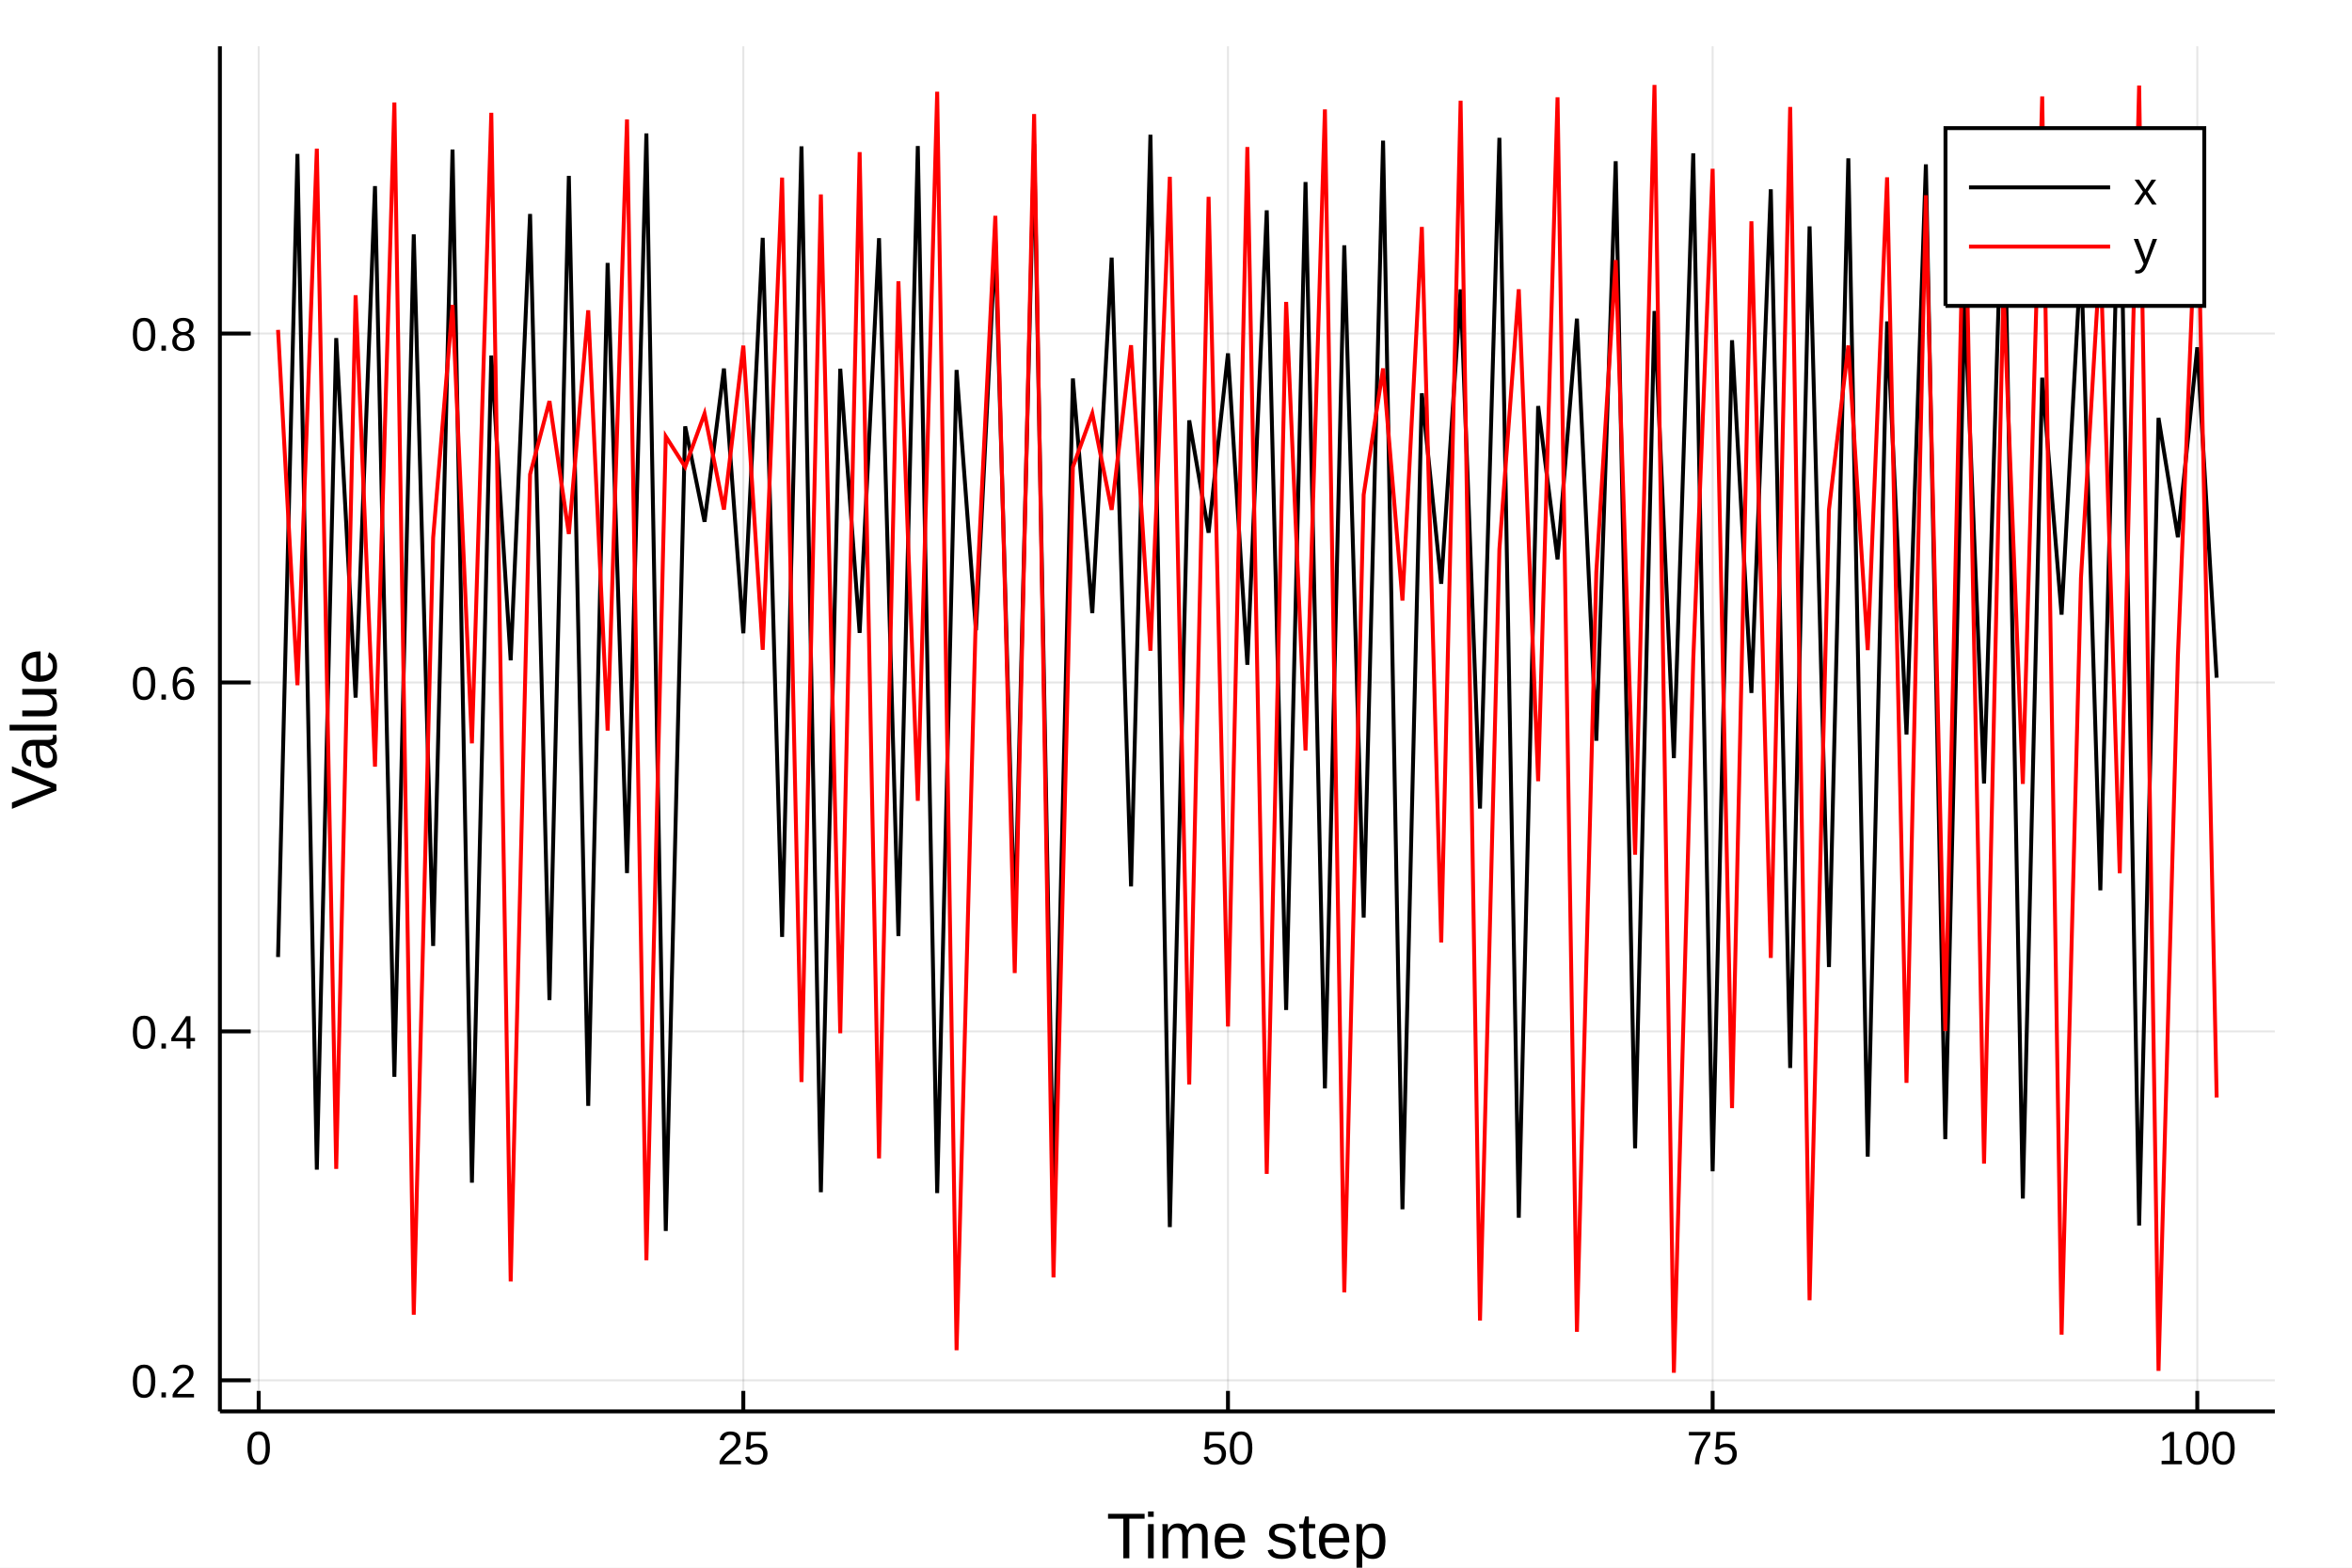
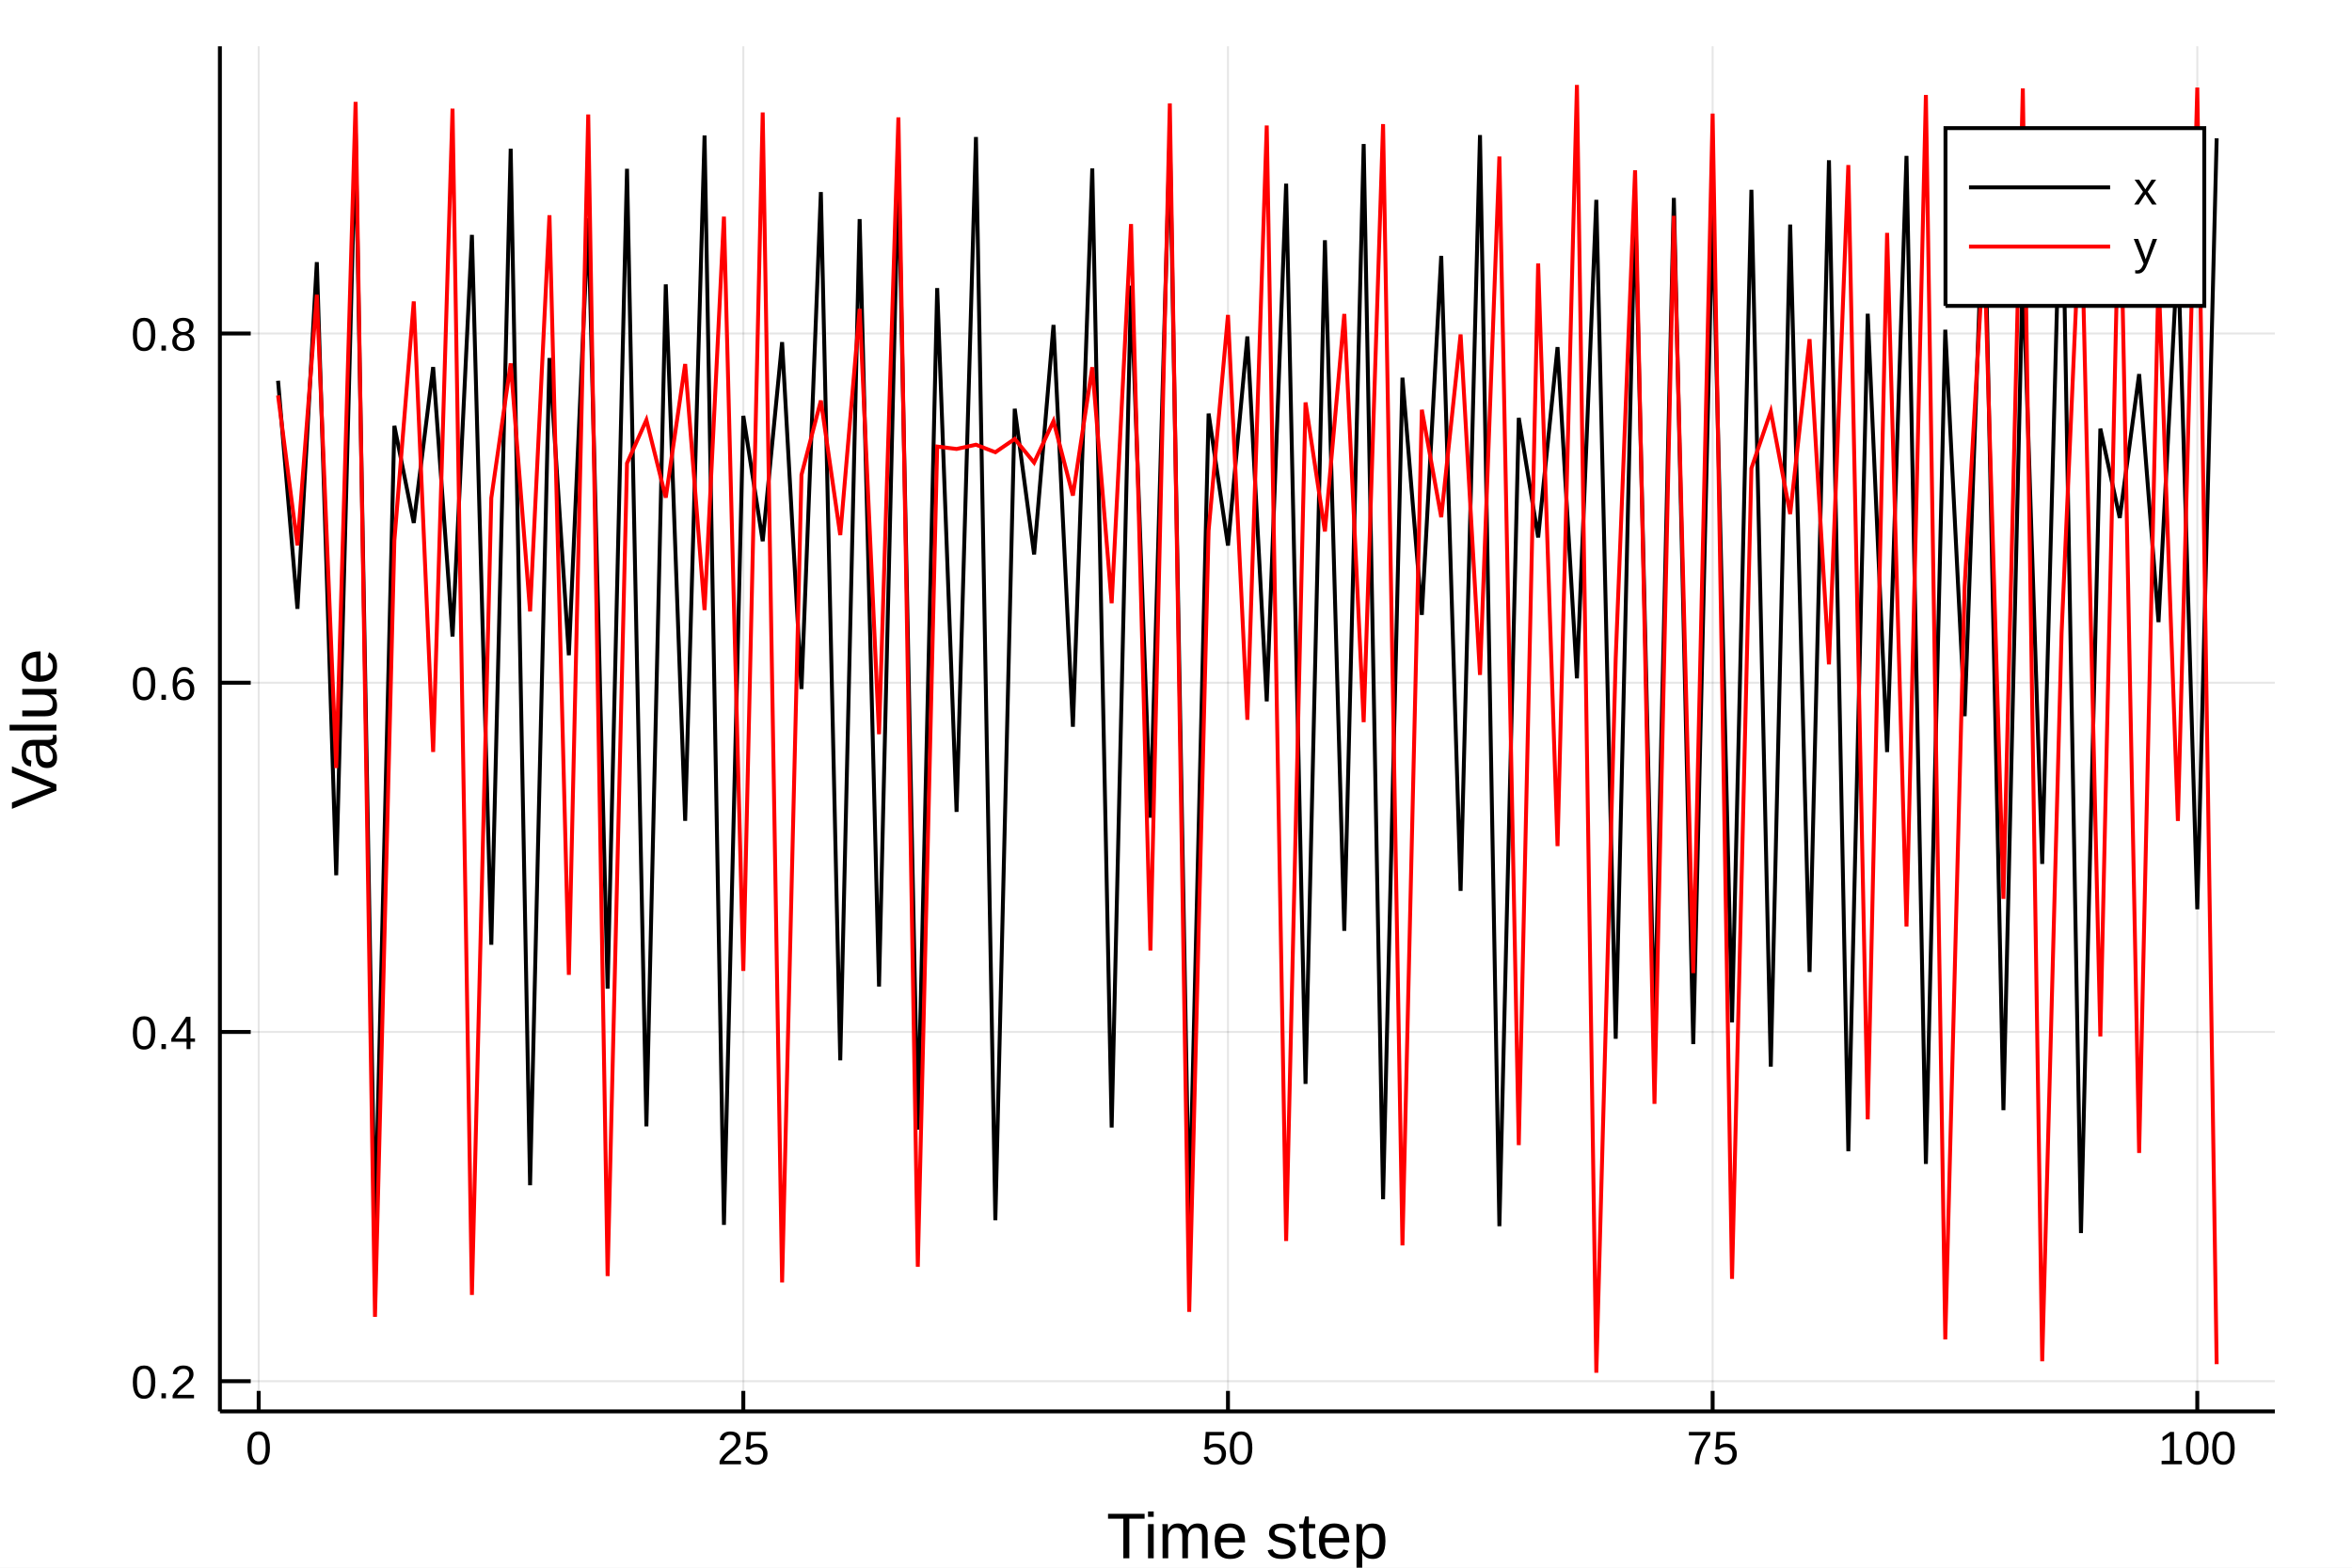
<svg xmlns="http://www.w3.org/2000/svg" width="600" height="400" viewBox="0 0 2400 1600">
  <defs>
-     <clipPath id="clip3000">
+     <clipPath id="clip0400">
      <rect x="0" y="0" width="2400" height="1600" />
    </clipPath>
  </defs>
-   <path clip-path="url(#clip3000)" d=" M0 1600 L2400 1600 L2400 0 L0 0  Z   " fill="#ffffff" fill-rule="evenodd" fill-opacity="1" />
+   <path clip-path="url(#clip0400)" d=" M0 1600 L2400 1600 L2400 0 L0 0  Z   " fill="#ffffff" fill-rule="evenodd" fill-opacity="1" />
  <defs>
-     <clipPath id="clip3001">
+     <clipPath id="clip0401">
      <rect x="480" y="0" width="1681" height="1600" />
    </clipPath>
  </defs>
-   <path clip-path="url(#clip3000)" d=" M224.386 1440.48 L2321.26 1440.48 L2321.26 47.244 L224.386 47.244  Z   " fill="#ffffff" fill-rule="evenodd" fill-opacity="1" />
+   <path clip-path="url(#clip0400)" d=" M224.386 1440.48 L2321.26 1440.48 L2321.26 47.244 L224.386 47.244  Z   " fill="#ffffff" fill-rule="evenodd" fill-opacity="1" />
  <defs>
-     <clipPath id="clip3002">
+     <clipPath id="clip0402">
      <rect x="224" y="47" width="2098" height="1394" />
    </clipPath>
  </defs>
-   <polyline clip-path="url(#clip3002)" style="stroke:#000000; stroke-width:2; stroke-opacity:0.1; fill:none" points="   263.95,1440.48 263.95,47.244    " />
-   <polyline clip-path="url(#clip3002)" style="stroke:#000000; stroke-width:2; stroke-opacity:0.1; fill:none" points="   758.495,1440.48 758.495,47.244    " />
-   <polyline clip-path="url(#clip3002)" style="stroke:#000000; stroke-width:2; stroke-opacity:0.1; fill:none" points="   1253.04,1440.48 1253.04,47.244    " />
-   <polyline clip-path="url(#clip3002)" style="stroke:#000000; stroke-width:2; stroke-opacity:0.1; fill:none" points="   1747.59,1440.48 1747.59,47.244    " />
-   <polyline clip-path="url(#clip3002)" style="stroke:#000000; stroke-width:2; stroke-opacity:0.1; fill:none" points="   2242.13,1440.48 2242.13,47.244    " />
-   <polyline clip-path="url(#clip3002)" style="stroke:#000000; stroke-width:2; stroke-opacity:0.1; fill:none" points="   224.386,1408.76 2321.26,1408.76    " />
-   <polyline clip-path="url(#clip3002)" style="stroke:#000000; stroke-width:2; stroke-opacity:0.1; fill:none" points="   224.386,1052.64 2321.26,1052.64    " />
-   <polyline clip-path="url(#clip3002)" style="stroke:#000000; stroke-width:2; stroke-opacity:0.1; fill:none" points="   224.386,696.521 2321.26,696.521    " />
-   <polyline clip-path="url(#clip3002)" style="stroke:#000000; stroke-width:2; stroke-opacity:0.1; fill:none" points="   224.386,340.401 2321.26,340.401    " />
-   <polyline clip-path="url(#clip3000)" style="stroke:#000000; stroke-width:4; stroke-opacity:1; fill:none" points="   224.386,1440.48 2321.26,1440.48    " />
-   <polyline clip-path="url(#clip3000)" style="stroke:#000000; stroke-width:4; stroke-opacity:1; fill:none" points="   224.386,1440.48 224.386,47.244    " />
-   <polyline clip-path="url(#clip3000)" style="stroke:#000000; stroke-width:4; stroke-opacity:1; fill:none" points="   263.95,1440.48 263.95,1419.58    " />
-   <polyline clip-path="url(#clip3000)" style="stroke:#000000; stroke-width:4; stroke-opacity:1; fill:none" points="   758.495,1440.48 758.495,1419.58    " />
-   <polyline clip-path="url(#clip3000)" style="stroke:#000000; stroke-width:4; stroke-opacity:1; fill:none" points="   1253.04,1440.48 1253.04,1419.58    " />
-   <polyline clip-path="url(#clip3000)" style="stroke:#000000; stroke-width:4; stroke-opacity:1; fill:none" points="   1747.59,1440.48 1747.59,1419.58    " />
-   <polyline clip-path="url(#clip3000)" style="stroke:#000000; stroke-width:4; stroke-opacity:1; fill:none" points="   2242.13,1440.48 2242.13,1419.58    " />
-   <polyline clip-path="url(#clip3000)" style="stroke:#000000; stroke-width:4; stroke-opacity:1; fill:none" points="   224.386,1408.76 255.839,1408.76    " />
-   <polyline clip-path="url(#clip3000)" style="stroke:#000000; stroke-width:4; stroke-opacity:1; fill:none" points="   224.386,1052.64 255.839,1052.64    " />
-   <polyline clip-path="url(#clip3000)" style="stroke:#000000; stroke-width:4; stroke-opacity:1; fill:none" points="   224.386,696.521 255.839,696.521    " />
-   <polyline clip-path="url(#clip3000)" style="stroke:#000000; stroke-width:4; stroke-opacity:1; fill:none" points="   224.386,340.401 255.839,340.401    " />
-   <g clip-path="url(#clip3000)">
+   <polyline clip-path="url(#clip0402)" style="stroke:#000000; stroke-width:2; stroke-opacity:0.1; fill:none" points="   263.95,1440.48 263.95,47.244    " />
+   <polyline clip-path="url(#clip0402)" style="stroke:#000000; stroke-width:2; stroke-opacity:0.1; fill:none" points="   758.495,1440.48 758.495,47.244    " />
+   <polyline clip-path="url(#clip0402)" style="stroke:#000000; stroke-width:2; stroke-opacity:0.1; fill:none" points="   1253.04,1440.48 1253.04,47.244    " />
+   <polyline clip-path="url(#clip0402)" style="stroke:#000000; stroke-width:2; stroke-opacity:0.1; fill:none" points="   1747.59,1440.48 1747.59,47.244    " />
+   <polyline clip-path="url(#clip0402)" style="stroke:#000000; stroke-width:2; stroke-opacity:0.1; fill:none" points="   2242.13,1440.48 2242.13,47.244    " />
+   <polyline clip-path="url(#clip0402)" style="stroke:#000000; stroke-width:2; stroke-opacity:0.1; fill:none" points="   224.386,1409.66 2321.26,1409.66    " />
+   <polyline clip-path="url(#clip0402)" style="stroke:#000000; stroke-width:2; stroke-opacity:0.1; fill:none" points="   224.386,1053.23 2321.26,1053.23    " />
+   <polyline clip-path="url(#clip0402)" style="stroke:#000000; stroke-width:2; stroke-opacity:0.1; fill:none" points="   224.386,696.792 2321.26,696.792    " />
+   <polyline clip-path="url(#clip0402)" style="stroke:#000000; stroke-width:2; stroke-opacity:0.1; fill:none" points="   224.386,340.357 2321.26,340.357    " />
+   <polyline clip-path="url(#clip0400)" style="stroke:#000000; stroke-width:4; stroke-opacity:1; fill:none" points="   224.386,1440.48 2321.26,1440.48    " />
+   <polyline clip-path="url(#clip0400)" style="stroke:#000000; stroke-width:4; stroke-opacity:1; fill:none" points="   224.386,1440.48 224.386,47.244    " />
+   <polyline clip-path="url(#clip0400)" style="stroke:#000000; stroke-width:4; stroke-opacity:1; fill:none" points="   263.95,1440.48 263.95,1419.58    " />
+   <polyline clip-path="url(#clip0400)" style="stroke:#000000; stroke-width:4; stroke-opacity:1; fill:none" points="   758.495,1440.48 758.495,1419.58    " />
+   <polyline clip-path="url(#clip0400)" style="stroke:#000000; stroke-width:4; stroke-opacity:1; fill:none" points="   1253.04,1440.48 1253.04,1419.58    " />
+   <polyline clip-path="url(#clip0400)" style="stroke:#000000; stroke-width:4; stroke-opacity:1; fill:none" points="   1747.59,1440.48 1747.59,1419.58    " />
+   <polyline clip-path="url(#clip0400)" style="stroke:#000000; stroke-width:4; stroke-opacity:1; fill:none" points="   2242.13,1440.48 2242.13,1419.58    " />
+   <polyline clip-path="url(#clip0400)" style="stroke:#000000; stroke-width:4; stroke-opacity:1; fill:none" points="   224.386,1409.66 255.839,1409.66    " />
+   <polyline clip-path="url(#clip0400)" style="stroke:#000000; stroke-width:4; stroke-opacity:1; fill:none" points="   224.386,1053.23 255.839,1053.23    " />
+   <polyline clip-path="url(#clip0400)" style="stroke:#000000; stroke-width:4; stroke-opacity:1; fill:none" points="   224.386,696.792 255.839,696.792    " />
+   <polyline clip-path="url(#clip0400)" style="stroke:#000000; stroke-width:4; stroke-opacity:1; fill:none" points="   224.386,340.357 255.839,340.357    " />
+   <g clip-path="url(#clip0400)">
    <text style="fill:#000000; fill-opacity:1; font-family:Arial,Helvetica Neue,Helvetica,sans-serif; font-size:48px; text-anchor:middle;" transform="rotate(0, 263.95, 1494.48)" x="263.95" y="1494.48">0</text>
  </g>
-   <g clip-path="url(#clip3000)">
+   <g clip-path="url(#clip0400)">
    <text style="fill:#000000; fill-opacity:1; font-family:Arial,Helvetica Neue,Helvetica,sans-serif; font-size:48px; text-anchor:middle;" transform="rotate(0, 758.495, 1494.48)" x="758.495" y="1494.48">25</text>
  </g>
-   <g clip-path="url(#clip3000)">
+   <g clip-path="url(#clip0400)">
    <text style="fill:#000000; fill-opacity:1; font-family:Arial,Helvetica Neue,Helvetica,sans-serif; font-size:48px; text-anchor:middle;" transform="rotate(0, 1253.04, 1494.48)" x="1253.04" y="1494.48">50</text>
  </g>
-   <g clip-path="url(#clip3000)">
+   <g clip-path="url(#clip0400)">
    <text style="fill:#000000; fill-opacity:1; font-family:Arial,Helvetica Neue,Helvetica,sans-serif; font-size:48px; text-anchor:middle;" transform="rotate(0, 1747.59, 1494.48)" x="1747.59" y="1494.48">75</text>
  </g>
-   <g clip-path="url(#clip3000)">
+   <g clip-path="url(#clip0400)">
    <text style="fill:#000000; fill-opacity:1; font-family:Arial,Helvetica Neue,Helvetica,sans-serif; font-size:48px; text-anchor:middle;" transform="rotate(0, 2242.13, 1494.48)" x="2242.13" y="1494.48">100</text>
  </g>
-   <g clip-path="url(#clip3000)">
-     <text style="fill:#000000; fill-opacity:1; font-family:Arial,Helvetica Neue,Helvetica,sans-serif; font-size:48px; text-anchor:end;" transform="rotate(0, 200.386, 1426.26)" x="200.386" y="1426.26">0.2</text>
+   <g clip-path="url(#clip0400)">
+     <text style="fill:#000000; fill-opacity:1; font-family:Arial,Helvetica Neue,Helvetica,sans-serif; font-size:48px; text-anchor:end;" transform="rotate(0, 200.386, 1427.16)" x="200.386" y="1427.16">0.2</text>
  </g>
-   <g clip-path="url(#clip3000)">
-     <text style="fill:#000000; fill-opacity:1; font-family:Arial,Helvetica Neue,Helvetica,sans-serif; font-size:48px; text-anchor:end;" transform="rotate(0, 200.386, 1070.14)" x="200.386" y="1070.14">0.4</text>
+   <g clip-path="url(#clip0400)">
+     <text style="fill:#000000; fill-opacity:1; font-family:Arial,Helvetica Neue,Helvetica,sans-serif; font-size:48px; text-anchor:end;" transform="rotate(0, 200.386, 1070.73)" x="200.386" y="1070.73">0.4</text>
  </g>
-   <g clip-path="url(#clip3000)">
-     <text style="fill:#000000; fill-opacity:1; font-family:Arial,Helvetica Neue,Helvetica,sans-serif; font-size:48px; text-anchor:end;" transform="rotate(0, 200.386, 714.021)" x="200.386" y="714.021">0.6</text>
+   <g clip-path="url(#clip0400)">
+     <text style="fill:#000000; fill-opacity:1; font-family:Arial,Helvetica Neue,Helvetica,sans-serif; font-size:48px; text-anchor:end;" transform="rotate(0, 200.386, 714.292)" x="200.386" y="714.292">0.6</text>
  </g>
-   <g clip-path="url(#clip3000)">
-     <text style="fill:#000000; fill-opacity:1; font-family:Arial,Helvetica Neue,Helvetica,sans-serif; font-size:48px; text-anchor:end;" transform="rotate(0, 200.386, 357.901)" x="200.386" y="357.901">0.8</text>
+   <g clip-path="url(#clip0400)">
+     <text style="fill:#000000; fill-opacity:1; font-family:Arial,Helvetica Neue,Helvetica,sans-serif; font-size:48px; text-anchor:end;" transform="rotate(0, 200.386, 357.857)" x="200.386" y="357.857">0.8</text>
  </g>
-   <g clip-path="url(#clip3000)">
+   <g clip-path="url(#clip0400)">
    <text style="fill:#000000; fill-opacity:1; font-family:Arial,Helvetica Neue,Helvetica,sans-serif; font-size:66px; text-anchor:middle;" transform="rotate(0, 1272.82, 1590.4)" x="1272.82" y="1590.4">Time step</text>
  </g>
-   <g clip-path="url(#clip3000)">
+   <g clip-path="url(#clip0400)">
    <text style="fill:#000000; fill-opacity:1; font-family:Arial,Helvetica Neue,Helvetica,sans-serif; font-size:66px; text-anchor:middle;" transform="rotate(-90, 57.6, 743.863)" x="57.6" y="743.863">Value</text>
  </g>
-   <polyline clip-path="url(#clip3002)" style="stroke:#000000; stroke-width:4; stroke-opacity:1; fill:none" points="   283.732,976.767 303.513,157.094 323.295,1193.77 343.077,345.046 362.859,712.005 382.641,189.96 402.423,1099.05 422.204,239.198 441.986,965.455 461.768,152.605    481.55,1207.05 501.332,362.836 521.114,673.928 540.895,218.389 560.677,1020.7 580.459,179.516 600.241,1128.67 620.023,268.332 639.805,891.101 659.586,136.192    679.368,1256.32 699.15,435.164 718.932,532.52 738.714,376.136 758.495,646.312 778.277,242.736 798.059,956.239 817.841,149.337 837.623,1216.77 857.405,376.318    877.186,645.938 896.968,243.087 916.75,955.327 936.532,149.032 956.314,1217.68 976.096,377.598 995.877,643.321 1015.66,245.561 1035.44,948.918 1055.22,146.989    1075,1223.78 1094.79,386.281 1114.57,625.735 1134.35,262.917 1154.13,904.657 1173.91,137.49 1193.7,1252.38 1213.48,429.017 1233.26,543.702 1253.04,360.668    1272.82,678.499 1292.6,214.661 1312.39,1030.78 1332.17,185.784 1351.95,1110.84 1371.73,250.364 1391.51,936.545 1411.3,143.523 1431.08,1234.18 1450.86,401.423    1470.64,595.81 1490.42,295.37 1510.2,825.216 1529.99,140.64 1549.77,1242.86 1569.55,414.411 1589.33,570.894 1609.11,325.201 1628.9,756.015 1648.68,164.527    1668.46,1171.96 1688.24,317.405 1708.02,773.748 1727.81,156.53 1747.59,1195.43 1767.37,347.235 1787.15,707.25 1806.93,193.185 1826.71,1090 1846.5,231.012    1866.28,986.976 1886.06,161.597 1905.84,1180.53 1925.62,328.034 1945.41,749.633 1965.19,167.721 1984.97,1162.66 2004.75,306.209 2024.53,799.65 2044.31,147.172    2064.1,1223.24 2083.88,385.498 2103.66,627.309 2123.44,261.311 2143.22,908.7 2163.01,138.024 2182.79,1250.77 2202.57,426.513 2222.35,548.302 2242.13,354.455    2261.91,691.705    " />
-   <polyline clip-path="url(#clip3002)" style="stroke:#ff0000; stroke-width:4; stroke-opacity:1; fill:none" points="   283.732,336.671 303.513,699.288 323.295,151.723 343.077,1192.98 362.859,301.313 382.641,782.474 402.423,104.627 422.204,1341.84 441.986,548.926 461.768,311.203    481.55,758.672 501.332,115.11 521.114,1307.89 540.895,484.201 560.677,409.329 580.459,544.966 600.241,316.697 620.023,745.631 639.805,121.871 659.586,1286.25    679.368,445.473 699.15,476.525 718.932,422.143 738.714,520.069 758.495,352.759 778.277,663.191 798.059,181.276 817.841,1104.37 837.623,198.464 857.405,1054.54    877.186,155.23 896.968,1182.28 916.75,287.117 936.532,817.363 956.314,93.596 976.096,1378.06 995.877,623.373 1015.66,220.276 1035.44,993.097 1055.22,116.403    1075,1303.74 1094.79,476.612 1114.57,421.995 1134.35,520.353 1154.13,352.334 1173.91,664.131 1193.7,180.437 1213.48,1106.84 1233.26,200.876 1253.04,1047.64    1272.82,150.077 1292.6,1198.03 1312.39,308.166 1332.17,765.938 1351.95,111.656 1371.73,1319.03 1391.51,504.893 1411.3,376.03 1431.08,612.917 1450.86,231.629    1470.64,961.913 1490.42,102.812 1510.2,1347.76 1529.99,560.72 1549.77,295.233 1569.55,797.311 1589.33,99.306 1609.11,1359.25 1628.9,584.01 1648.68,265.428    1668.46,872.311 1688.24,86.675 1708.02,1401.05 1727.81,673.506 1747.59,172.269 1767.37,1130.99 1787.15,225.863 1806.93,977.682 1826.71,109.17 1846.5,1327.07    1866.28,520.164 1886.06,352.617 1905.84,663.506 1925.62,180.995 1945.41,1105.2 1965.19,199.27 1984.97,1052.23 2004.75,153.485 2024.53,1187.6 2044.31,294.112    2064.1,800.065 2083.88,98.421 2103.66,1362.16 2123.44,589.996 2143.22,258.139 2163.01,891.226 2182.79,87.251 2202.57,1399.13 2222.35,669.233 2242.13,175.945    2261.91,1120.08    " />
-   <path clip-path="url(#clip3000)" d=" M1985.19 312.204 L2249.26 312.204 L2249.26 130.764 L1985.19 130.764  Z   " fill="#ffffff" fill-rule="evenodd" fill-opacity="1" />
-   <polyline clip-path="url(#clip3000)" style="stroke:#000000; stroke-width:4; stroke-opacity:1; fill:none" points="   1985.19,312.204 2249.26,312.204 2249.26,130.764 1985.19,130.764 1985.19,312.204    " />
-   <polyline clip-path="url(#clip3000)" style="stroke:#000000; stroke-width:4; stroke-opacity:1; fill:none" points="   2009.19,191.244 2153.19,191.244    " />
-   <g clip-path="url(#clip3000)">
+   <polyline clip-path="url(#clip0402)" style="stroke:#000000; stroke-width:4; stroke-opacity:1; fill:none" points="   283.732,388.561 303.513,621.37 323.295,267.525 343.077,893.288 362.859,136.093 382.641,1256.71 402.423,434.611 422.204,533.718 441.986,374.618 461.768,649.63    481.55,239.725 501.332,964.24 521.114,151.758 540.895,1209.67 560.677,365.408 580.459,668.731 600.241,222.792 620.023,1009.01 639.805,172.284 659.586,1149.56    679.368,290.204 699.15,837.758 718.932,138.257 738.714,1250.15 758.495,424.418 778.277,552.368 798.059,349.188 817.841,703.222 837.623,196.012 857.405,1082.22    877.186,223.587 896.968,1006.88 916.75,171.122 936.532,1152.91 956.314,294.013 976.096,828.637 995.877,139.823 1015.66,1245.41 1035.44,417.169 1055.22,565.893    1075,331.642 1094.79,741.75 1114.57,171.876 1134.35,1150.74 1154.13,291.536 1173.91,834.562 1193.7,138.767 1213.48,1248.61 1233.26,422.046 1253.04,556.77    1272.82,343.395 1292.6,715.804 1312.39,187.46 1332.17,1106.23 1351.95,245.198 1371.73,950.021 1391.51,146.962 1411.3,1223.96 1431.08,385.475 1450.86,627.556    1470.64,261.16 1490.42,909.253 1510.2,137.815 1529.99,1251.49 1549.77,426.483 1569.55,548.557 1589.33,354.269 1609.11,692.301 1628.9,203.963 1648.68,1060.18    1668.46,205.824 1688.24,1055.06 1708.02,201.982 1727.81,1065.65 1747.59,210.045 1767.37,1043.49 1787.15,193.704 1806.93,1088.67 1826.71,229.16 1846.5,992.037    1866.28,163.532 1886.06,1174.97 1905.84,320.193 1925.62,767.57 1945.41,159.113 1965.19,1187.93 1984.97,336.499 2004.75,730.958 2024.53,178.022 2044.31,1133.06    2064.1,272.163 2083.88,881.761 2103.66,135.5 2123.44,1258.51 2143.22,437.438 2163.01,528.621 2182.79,381.816 2202.57,634.941 2222.35,253.766 2242.13,928.008    2261.91,141.175    " />
+   <polyline clip-path="url(#clip0402)" style="stroke:#ff0000; stroke-width:4; stroke-opacity:1; fill:none" points="   283.732,403.527 303.513,556.639 323.295,300.812 343.077,783.847 362.859,103.977 382.641,1343.98 402.423,551.639 422.204,307.601 441.986,767.454 461.768,110.868    481.55,1321.6 501.332,508.295 521.114,370.873 540.895,624.031 560.677,219.646 580.459,994.96 600.241,116.833 620.023,1302.39 639.805,472.782 659.586,428.64    679.368,507.881 699.15,371.517 718.932,622.658 738.714,221.108 758.495,990.912 778.277,114.814 798.059,1308.88 817.841,484.6 837.623,408.824 857.405,546.132    877.186,315.198 896.968,749.337 916.75,119.807 936.532,1292.87 956.314,455.763 976.096,458.215 995.877,453.878 1015.66,461.566 1035.44,447.993 1055.22,472.124    1075,429.76 1094.79,505.767 1114.57,374.809 1134.35,615.669 1154.13,228.673 1173.91,970.105 1193.7,105.527 1213.48,1338.93 1233.26,541.674 1253.04,321.444    1272.82,734.627 1292.6,128.085 1312.39,1266.57 1332.17,410.719 1351.95,542.403 1371.73,320.417 1391.51,737.035 1411.3,126.668 1431.08,1271.05 1450.86,418.191    1470.64,527.844 1490.42,341.352 1510.2,688.84 1529.99,159.714 1549.77,1168.73 1569.55,268.897 1589.33,863.534 1609.11,86.675 1628.9,1401.05 1648.68,671.767    1668.46,173.778 1688.24,1126.59 1708.02,220.284 1727.81,993.193 1747.59,115.943 1767.37,1305.25 1787.15,477.965 1806.93,419.877 1826.71,524.591 1846.5,346.153    1866.28,678.05 1886.06,168.459 1905.84,1142.43 1925.62,237.674 1945.41,945.662 1965.19,96.956 1984.97,1366.99 2004.75,598.406 2024.53,248.245 2044.31,917.395    2064.1,90.197 2083.88,1389.33 2103.66,645.976 2123.44,197.363 2143.22,1057.79 2163.01,157.073 2182.79,1176.74 2202.57,278.985 2222.35,837.881 2242.13,89.313    2261.91,1392.27    " />
+   <path clip-path="url(#clip0400)" d=" M1985.19 312.204 L2249.26 312.204 L2249.26 130.764 L1985.19 130.764  Z   " fill="#ffffff" fill-rule="evenodd" fill-opacity="1" />
+   <polyline clip-path="url(#clip0400)" style="stroke:#000000; stroke-width:4; stroke-opacity:1; fill:none" points="   1985.19,312.204 2249.26,312.204 2249.26,130.764 1985.19,130.764 1985.19,312.204    " />
+   <polyline clip-path="url(#clip0400)" style="stroke:#000000; stroke-width:4; stroke-opacity:1; fill:none" points="   2009.19,191.244 2153.19,191.244    " />
+   <g clip-path="url(#clip0400)">
    <text style="fill:#000000; fill-opacity:1; font-family:Arial,Helvetica Neue,Helvetica,sans-serif; font-size:48px; text-anchor:start;" transform="rotate(0, 2177.19, 208.744)" x="2177.19" y="208.744">x</text>
  </g>
-   <polyline clip-path="url(#clip3000)" style="stroke:#ff0000; stroke-width:4; stroke-opacity:1; fill:none" points="   2009.19,251.724 2153.19,251.724    " />
-   <g clip-path="url(#clip3000)">
+   <polyline clip-path="url(#clip0400)" style="stroke:#ff0000; stroke-width:4; stroke-opacity:1; fill:none" points="   2009.19,251.724 2153.19,251.724    " />
+   <g clip-path="url(#clip0400)">
    <text style="fill:#000000; fill-opacity:1; font-family:Arial,Helvetica Neue,Helvetica,sans-serif; font-size:48px; text-anchor:start;" transform="rotate(0, 2177.19, 269.224)" x="2177.19" y="269.224">y</text>
  </g>
</svg>
